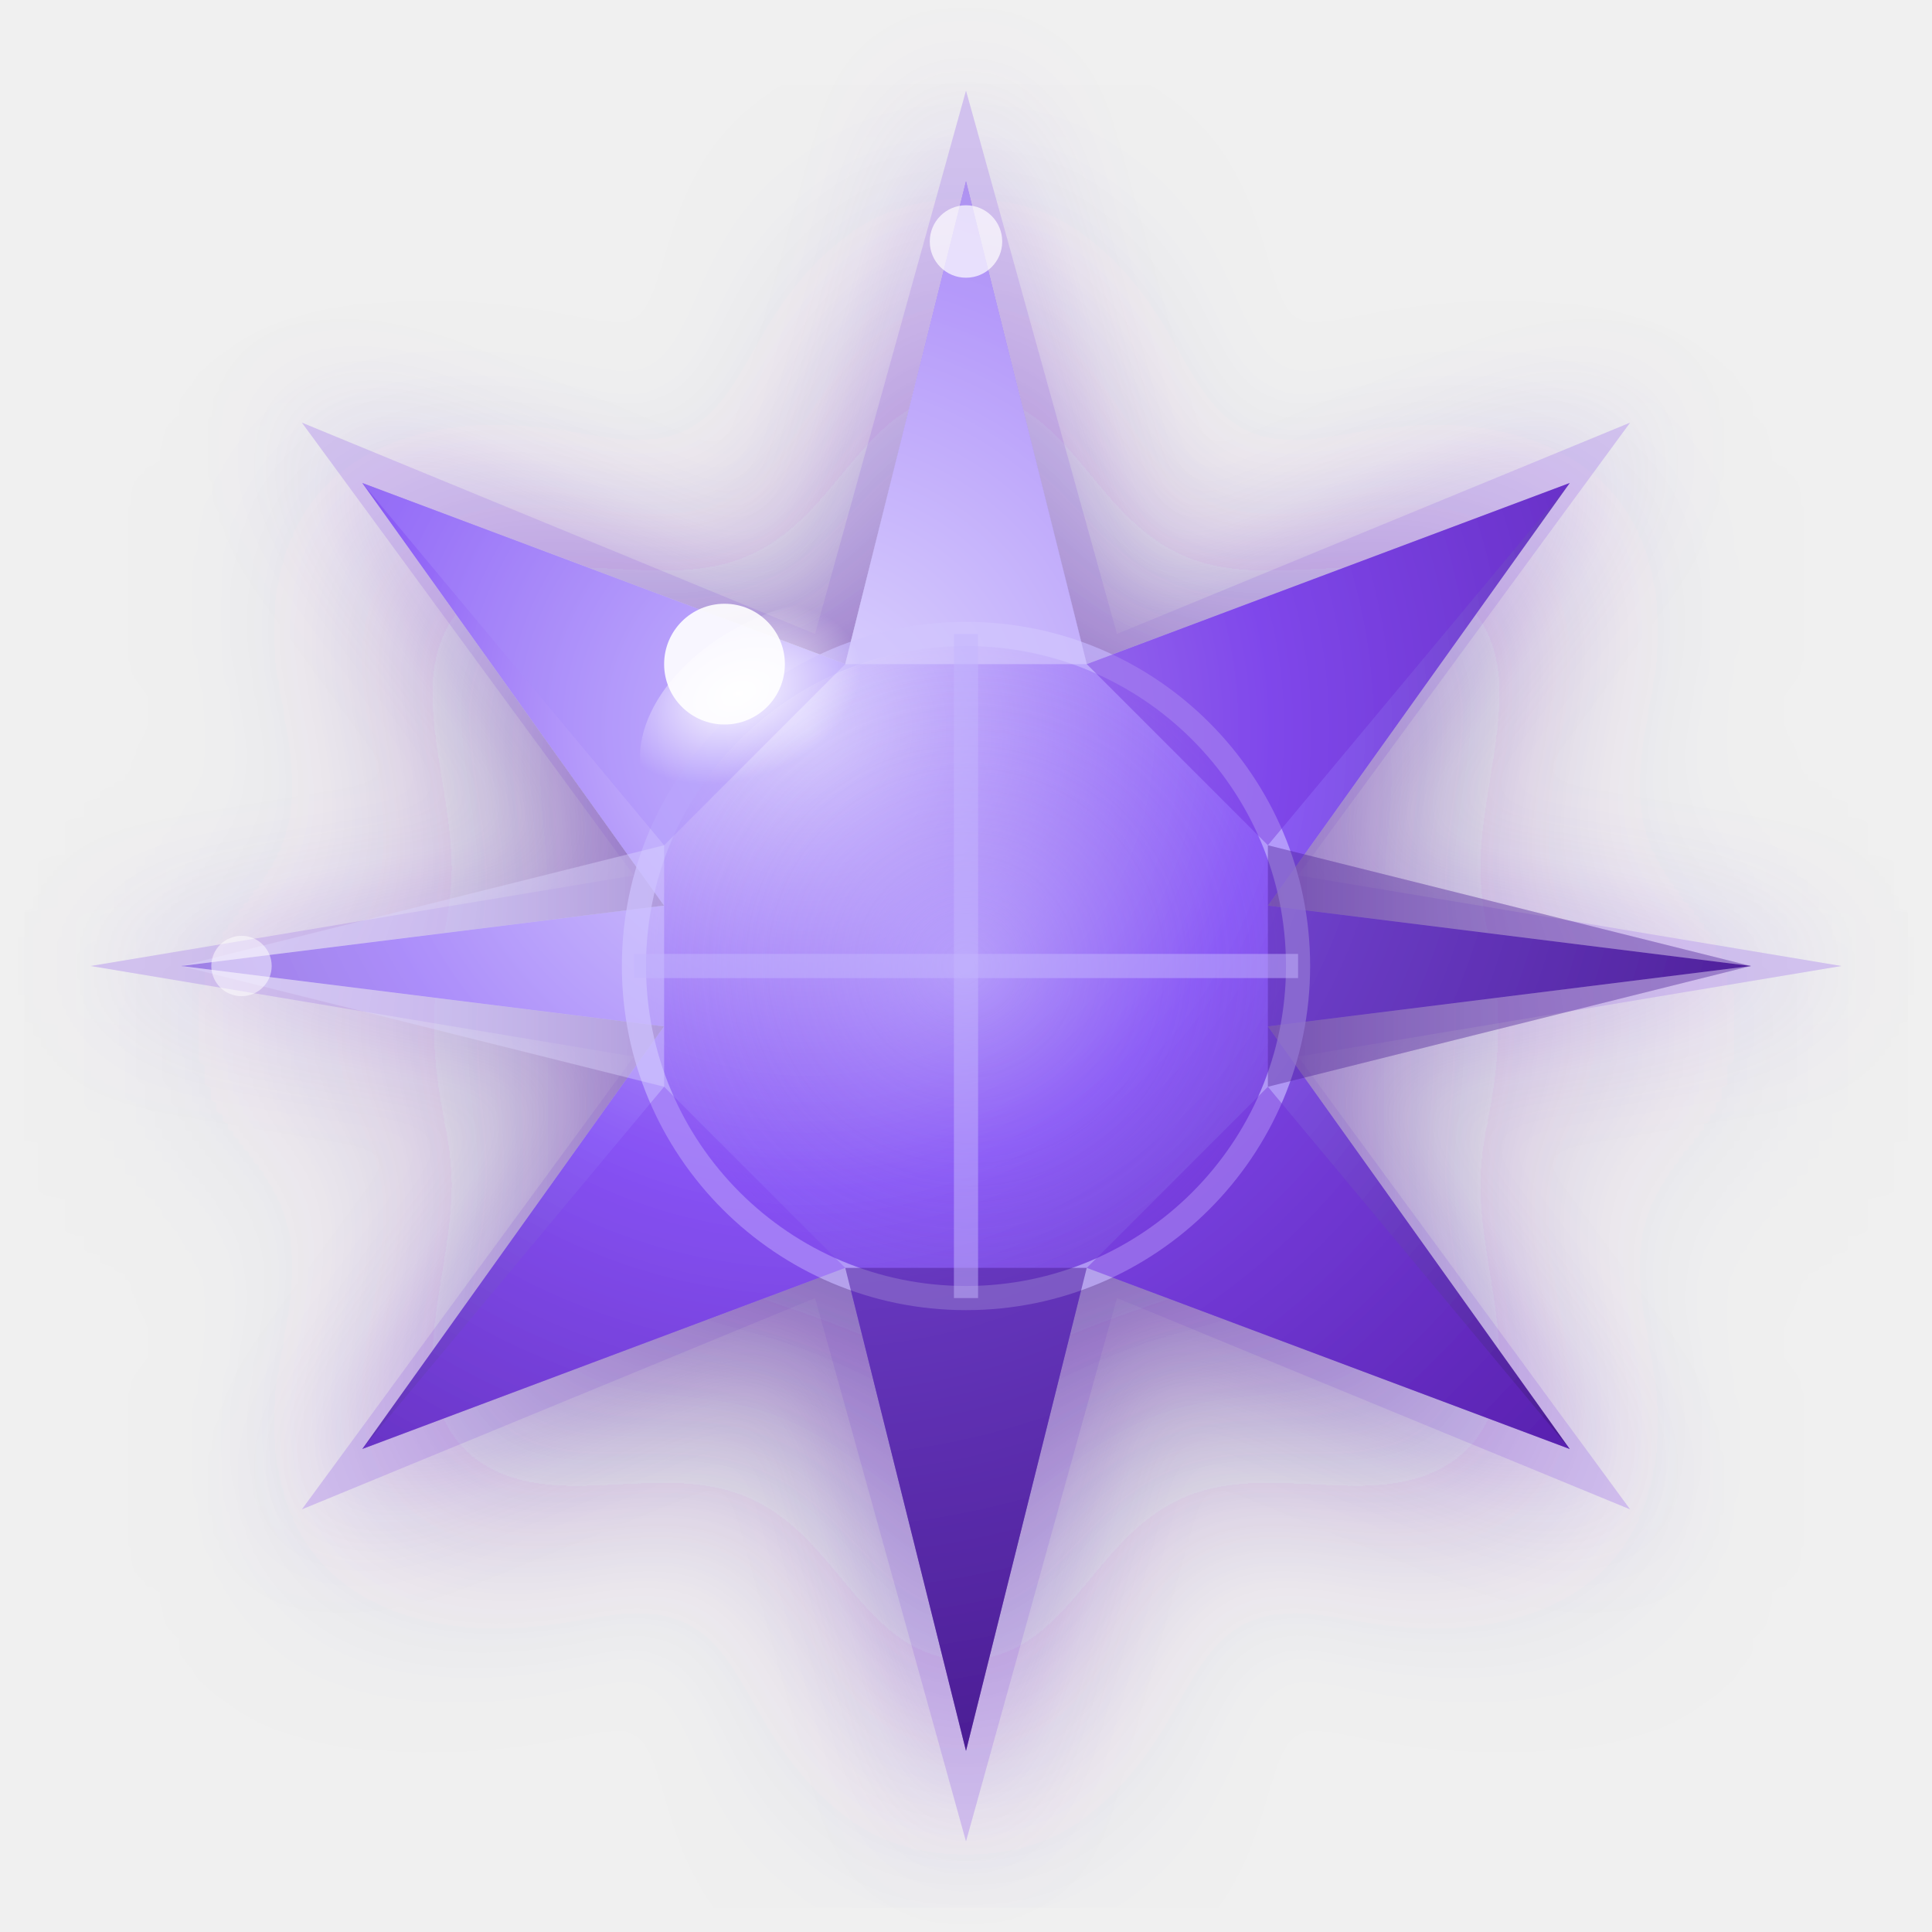
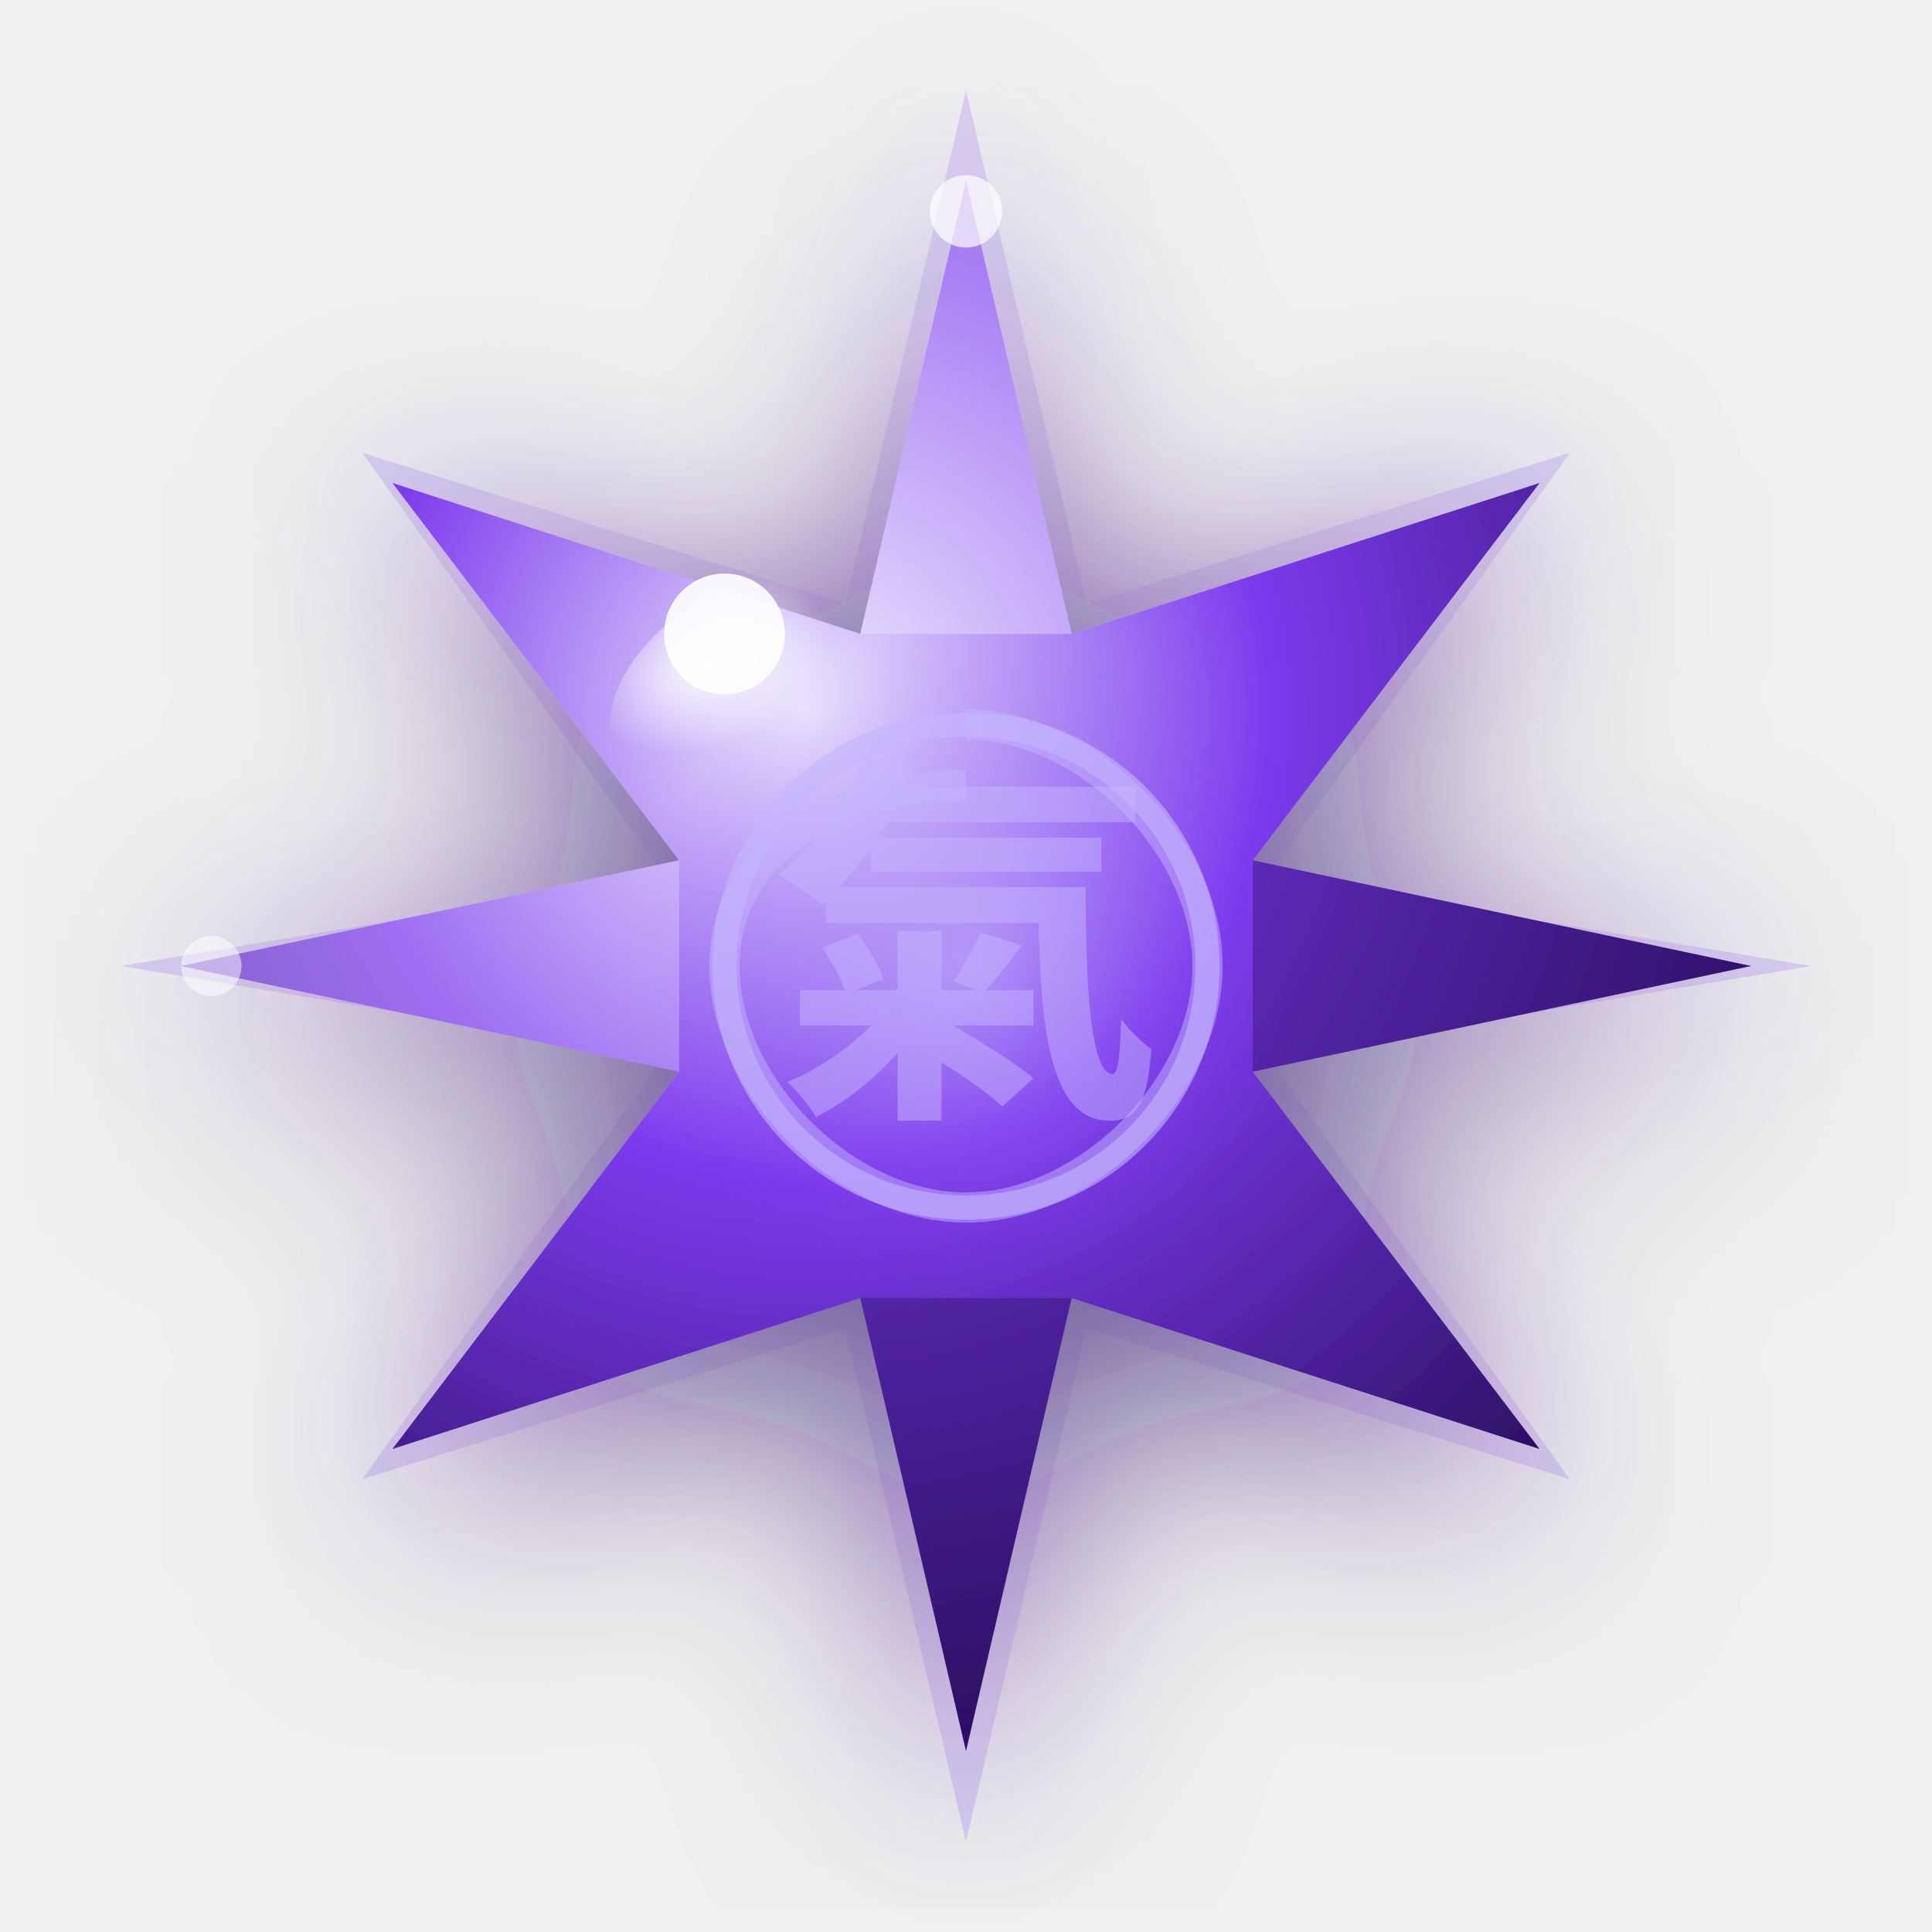
<svg xmlns="http://www.w3.org/2000/svg" viewBox="0 0 64 64" fill="none">
  <defs>
-     <radialGradient id="giok-base" cx="40%" cy="35%" r="65%">
-       <stop offset="0%" stop-color="#ddd6fe" />
-       <stop offset="45%" stop-color="#8b5cf6" />
-       <stop offset="100%" stop-color="#4c1d95" />
+     <radialGradient id="gk-core" cx="40%" cy="34%" r="65%">
+       <stop offset="0%" stop-color="#ede9fe" />
+       <stop offset="45%" stop-color="#7c3aed" />
+       <stop offset="100%" stop-color="#2e1065" />
    </radialGradient>
-     <radialGradient id="giok-glow" cx="50%" cy="50%" r="50%">
-       <stop offset="0%" stop-color="#c4b5fd" stop-opacity="0.6" />
+     <radialGradient id="gk-glow" cx="50%" cy="50%" r="50%">
+       <stop offset="0%" stop-color="#c4b5fd" stop-opacity="0.5" />
      <stop offset="100%" stop-color="#7c3aed" stop-opacity="0" />
    </radialGradient>
-     <radialGradient id="giok-shine" cx="33%" cy="27%" r="35%">
+     <radialGradient id="gk-shine" cx="33%" cy="27%" r="35%">
      <stop offset="0%" stop-color="#ffffff" stop-opacity="0.95" />
      <stop offset="100%" stop-color="#ffffff" stop-opacity="0" />
    </radialGradient>
-     <filter id="giok-shadow">
-       <feDropShadow dx="0" dy="2" stdDeviation="4" flood-color="#4c1d95" flood-opacity="0.6" />
+     <filter id="gk-shadow">
+       <feDropShadow dx="0" dy="2" stdDeviation="4" flood-color="#2e1065" flood-opacity="0.6" />
    </filter>
-     <filter id="giok-glow-filter">
-       <feGaussianBlur stdDeviation="2" result="blur" />
+     <filter id="gk-glow-f">
+       <feGaussianBlur stdDeviation="2.5" result="blur" />
      <feComposite in="SourceGraphic" in2="blur" operator="over" />
    </filter>
  </defs>
-   <polygon points="32,3 37,21 54,14 43,29 61,32 43,35 54,50 37,43 32,61 27,43 10,50 21,35 3,32 21,29 10,14 27,21" fill="#7c3aed" opacity="0.25" filter="url(#giok-glow-filter)" />
-   <polygon points="32,6 36,22 52,16 42,30 58,32 42,34 52,48 36,42 32,58 28,42 12,48 22,34 6,32 22,30 12,16 28,22" fill="url(#giok-base)" filter="url(#giok-shadow)" />
-   <circle cx="32" cy="32" r="11" fill="url(#giok-glow)" stroke="#c4b5fd" stroke-width="0.8" opacity="0.7" />
-   <polygon points="32,6 28,22 36,22" fill="#ddd6fe" opacity="0.5" />
-   <polygon points="6,32 22,28 22,36" fill="#ddd6fe" opacity="0.4" />
-   <polygon points="12,16 22,28 28,22" fill="#a78bfa" opacity="0.4" />
-   <polygon points="58,32 42,28 42,36" fill="#4c1d95" opacity="0.4" />
-   <polygon points="52,16 42,28 36,22" fill="#6d28d9" opacity="0.4" />
-   <polygon points="32,58 28,42 36,42" fill="#4c1d95" opacity="0.5" />
-   <polygon points="52,48 42,36 36,42" fill="#6d28d9" opacity="0.4" />
-   <polygon points="12,48 22,36 28,42" fill="#7c3aed" opacity="0.3" />
-   <line x1="32" y1="21" x2="32" y2="43" stroke="#c4b5fd" stroke-width="0.8" opacity="0.5" />
-   <line x1="21" y1="32" x2="43" y2="32" stroke="#c4b5fd" stroke-width="0.8" opacity="0.5" />
-   <ellipse cx="27" cy="24" rx="6" ry="4" fill="url(#giok-shine)" transform="rotate(-20 27 24)" />
-   <circle cx="24" cy="22" r="2" fill="#ffffff" opacity="0.9" />
-   <circle cx="32" cy="8" r="1.2" fill="#ffffff" opacity="0.7" />
-   <circle cx="8" cy="32" r="1" fill="#ffffff" opacity="0.5" />
+   <polygon points="32,3 36,20 52,15 42,29 60,32 42,35 52,49 36,44 32,61 28,44 12,49 22,35 4,32 22,29 12,15 28,20" fill="#7c3aed" opacity="0.2" filter="url(#gk-glow-f)" />
+   <polygon points="32,6 35.5,21 51,16 41.5,28.5 58,32 41.5,35.5 51,48 35.5,43 32,58 28.5,43 13,48 22.5,35.5 6,32 22.5,28.5 13,16 28.5,21" fill="url(#gk-core)" filter="url(#gk-shadow)" />
+   <circle cx="32" cy="32" r="11" fill="url(#gk-glow)" />
+   <circle cx="32" cy="32" r="8" fill="none" stroke="#c4b5fd" stroke-width="0.8" opacity="0.6" />
+   <path d="M32,24 C36,24 40,28 40,32 C40,36 36,40 32,40 C28,40 24,36 24,32 C24,28 28,26 32,26" fill="none" stroke="#c4b5fd" stroke-width="1" opacity="0.5" />
+   <polygon points="32,6 28.5,21 35.5,21" fill="#ede9fe" opacity="0.4" />
+   <polygon points="6,32 22.5,28.5 22.5,35.5" fill="#ede9fe" opacity="0.3" />
+   <polygon points="58,32 41.5,28.5 41.5,35.5" fill="#2e1065" opacity="0.4" />
+   <polygon points="32,58 28.5,43 35.5,43" fill="#2e1065" opacity="0.4" />
+   <text x="32" y="36" text-anchor="middle" font-size="13" font-weight="bold" fill="#c4b5fd" opacity="0.5" font-family="serif">氣</text>
+   <ellipse cx="26" cy="23" rx="6" ry="4" fill="url(#gk-shine)" transform="rotate(-20 26 23)" />
+   <circle cx="24" cy="21" r="2" fill="#ffffff" opacity="0.9" />
+   <circle cx="32" cy="7" r="1.2" fill="#fff" opacity="0.7" />
+   <circle cx="7" cy="32" r="1" fill="#fff" opacity="0.5" />
</svg>
